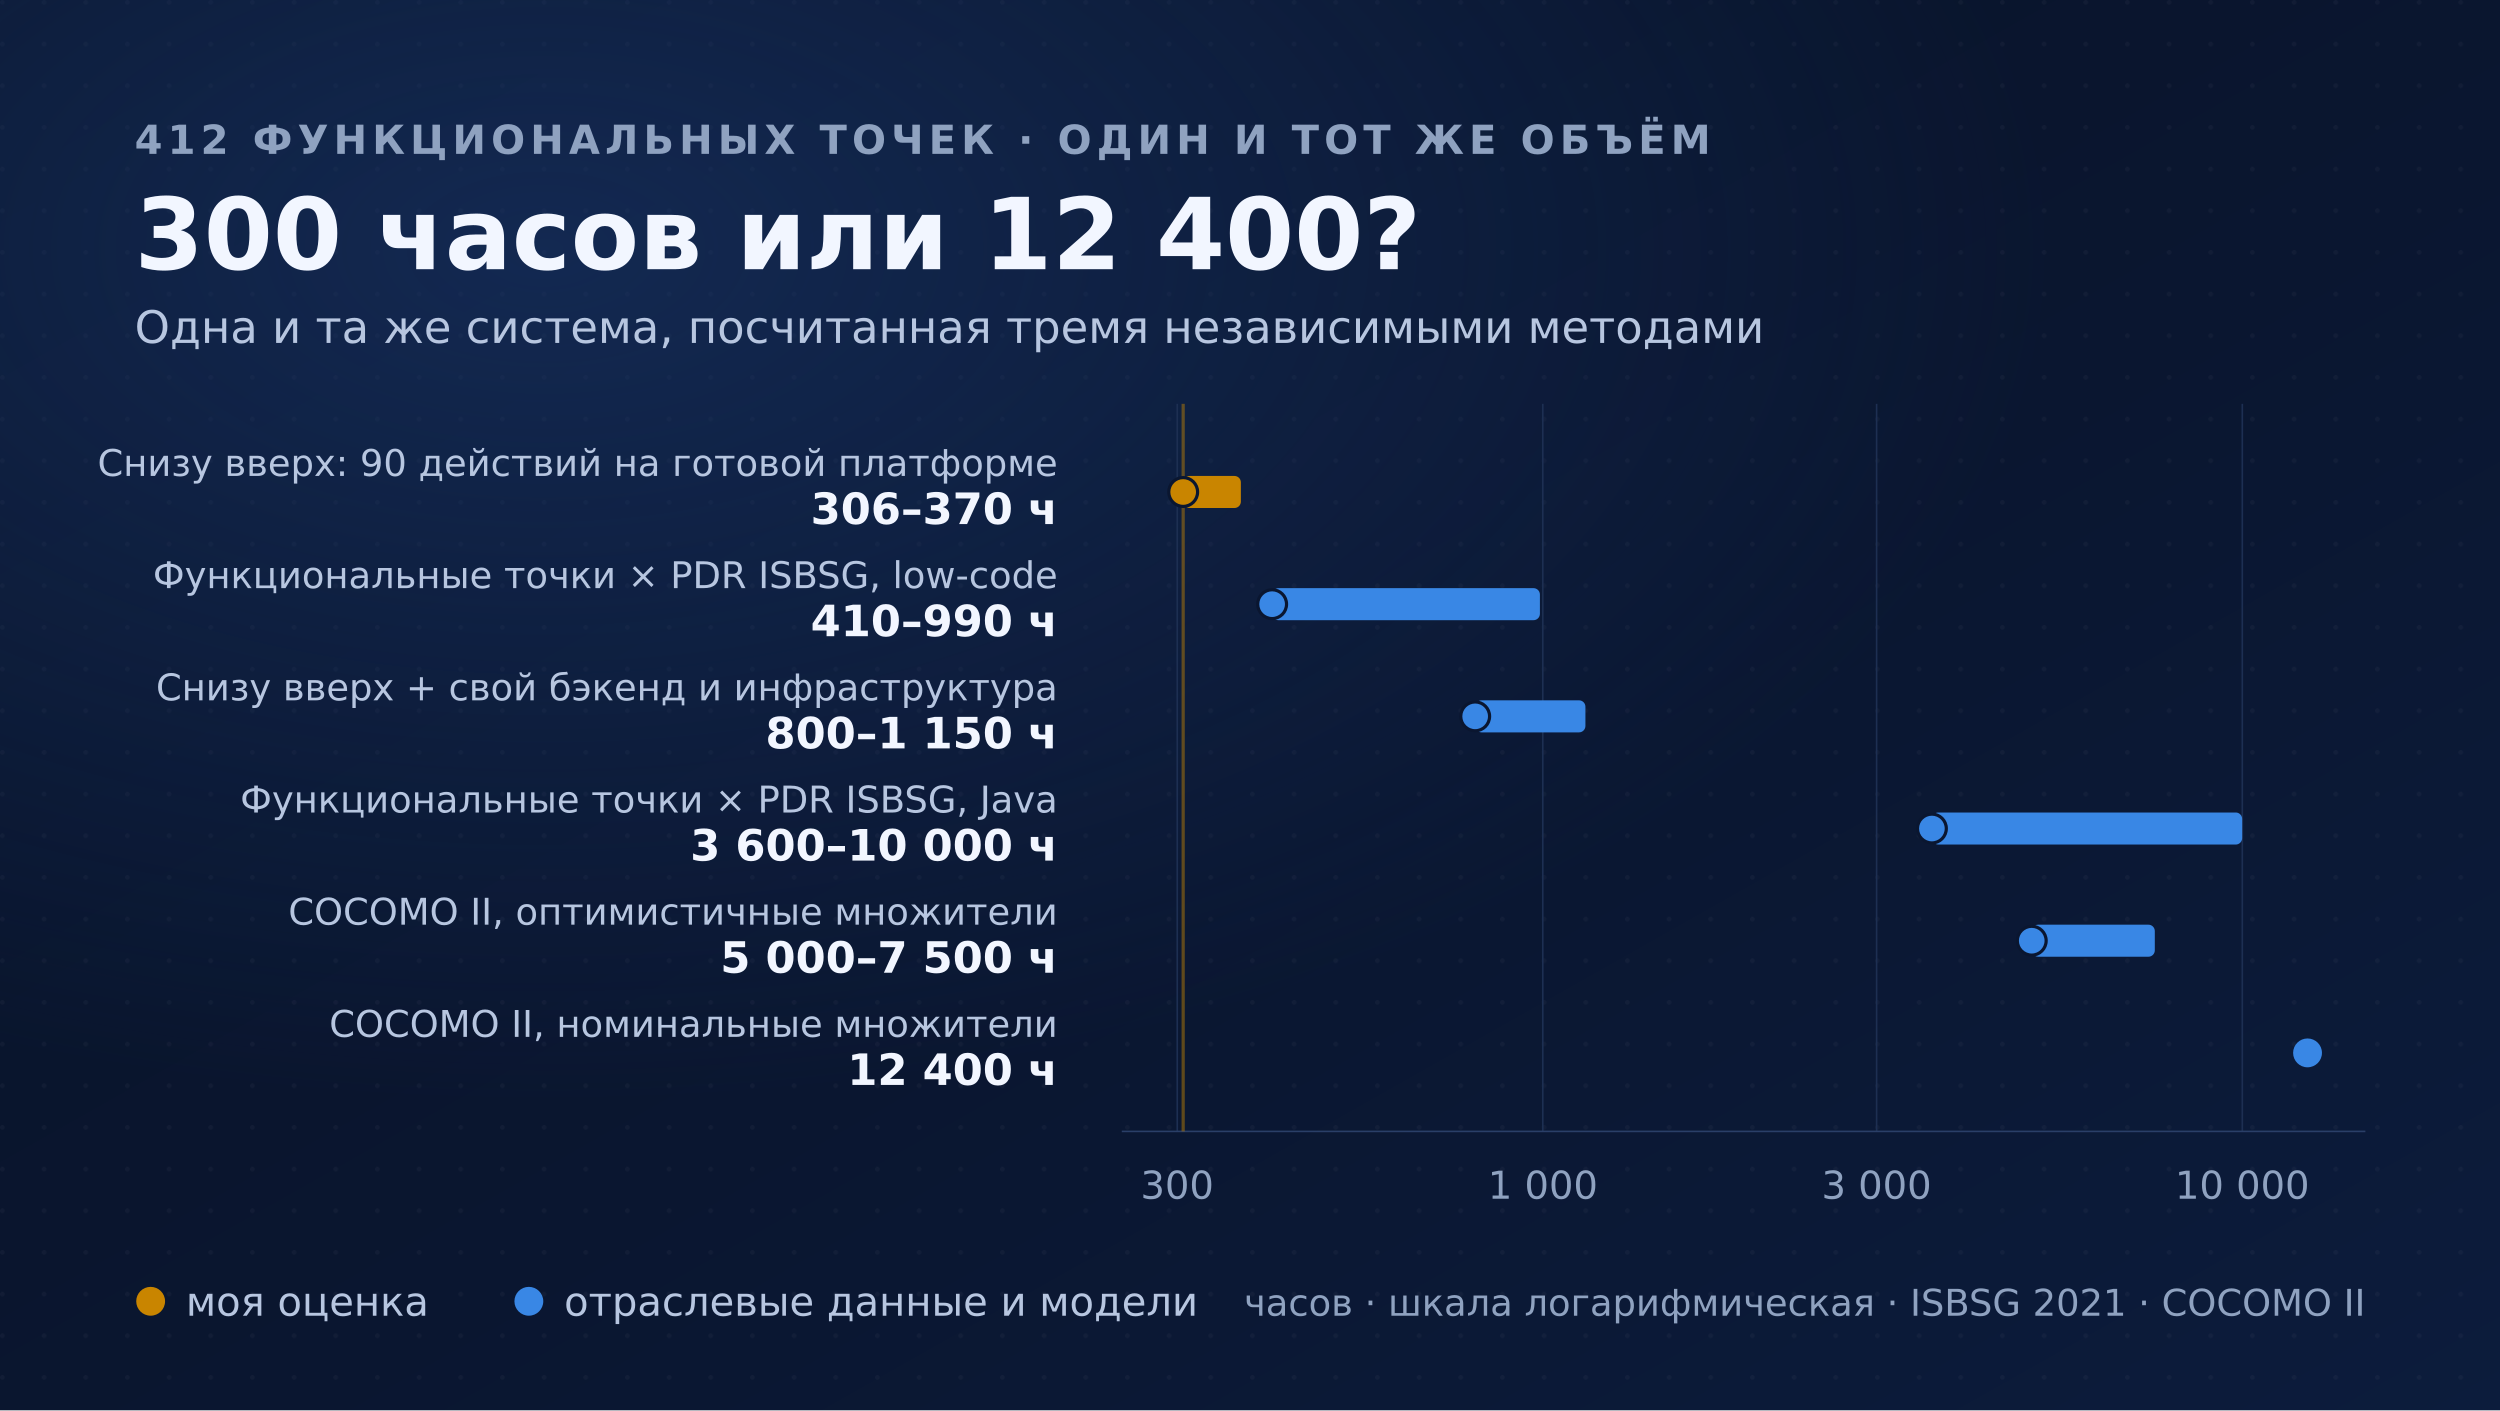
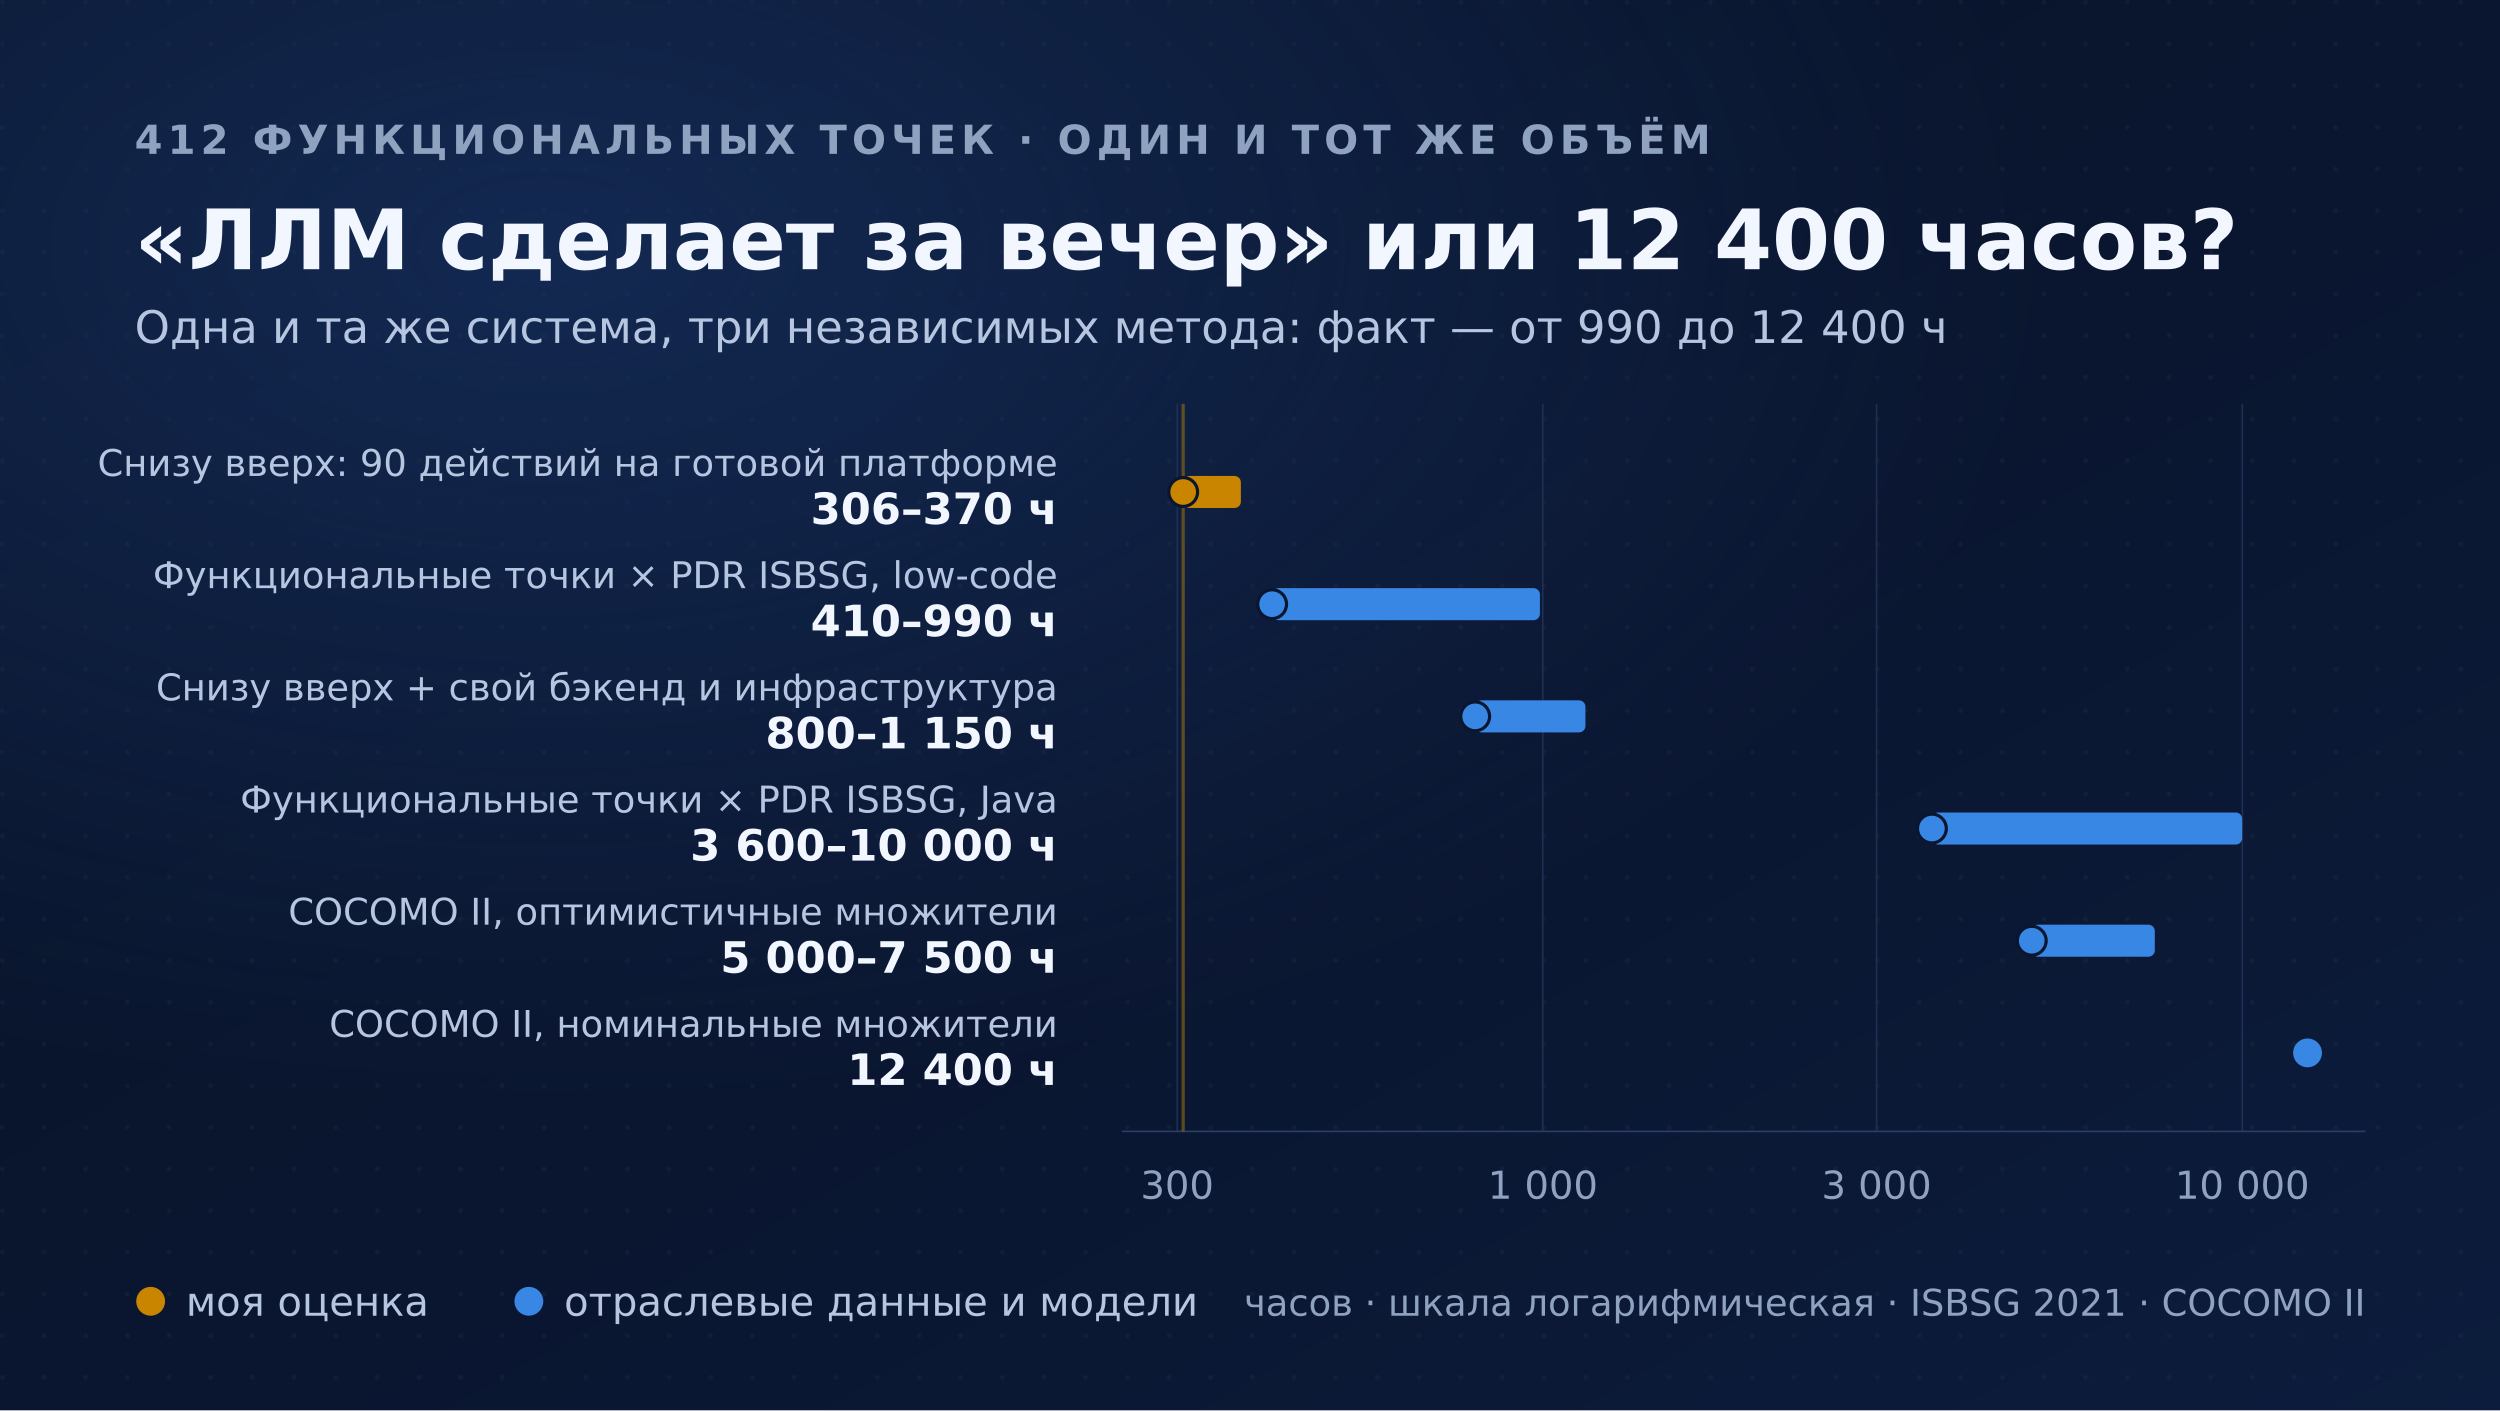
<svg xmlns="http://www.w3.org/2000/svg" width="1560" height="880" viewBox="0 0 1560 880">
  <defs>
    <linearGradient id="bg" x1="0" y1="0" x2="1" y2="1">
      <stop offset="0" stop-color="#081226" />
      <stop offset="0.55" stop-color="#0a1630" />
      <stop offset="1" stop-color="#0c1c3c" />
    </linearGradient>
    <radialGradient id="glow" cx="0.22" cy="0.18" r="0.6">
      <stop offset="0" stop-color="#1b3a72" stop-opacity="0.55" />
      <stop offset="1" stop-color="#1b3a72" stop-opacity="0" />
    </radialGradient>
    <pattern id="dots" width="26" height="26" patternUnits="userSpaceOnUse">
      <circle cx="1.5" cy="1.5" r="1.5" fill="#ffffff" fill-opacity="0.035" />
    </pattern>
  </defs>
  <rect width="1560" height="880" fill="url(#bg)" />
  <rect width="1560" height="880" fill="url(#dots)" />
  <rect width="1560" height="880" fill="url(#glow)" />
  <text x="84" y="96" font-family="DejaVu Sans, sans-serif" font-size="25" font-weight="700" fill="#8fa2c0" text-anchor="start" letter-spacing="3.2">412 ФУНКЦИОНАЛЬНЫХ ТОЧЕК · ОДИН И ТОТ ЖЕ ОБЪЁМ</text>
-   <text x="84" y="168" font-family="DejaVu Sans, sans-serif" font-size="62" font-weight="700" fill="#f2f6ff" text-anchor="start">300 часов или 12 400?</text>
-   <text x="84" y="214" font-family="DejaVu Sans, sans-serif" font-size="28" font-weight="400" fill="#b7c6e0" text-anchor="start">Одна и та же система, посчитанная тремя независимыми методами</text>
+   <text x="84" y="168" font-family="DejaVu Sans, sans-serif" font-size="52" font-weight="700" fill="#f2f6ff" text-anchor="start">«ЛЛМ сделает за вечер» или 12 400 часов?</text>
+   <text x="84" y="214" font-family="DejaVu Sans, sans-serif" font-size="28" font-weight="400" fill="#b7c6e0" text-anchor="start">Одна и та же система, три независимых метода: факт — от 990 до 12 400 ч</text>
  <line x1="734.6" y1="252" x2="734.6" y2="706" stroke="#1d2f52" stroke-width="1" />
  <line x1="962.7" y1="252" x2="962.7" y2="706" stroke="#1d2f52" stroke-width="1" />
  <line x1="1171.0" y1="252" x2="1171.0" y2="706" stroke="#1d2f52" stroke-width="1" />
  <line x1="1399.2" y1="252" x2="1399.2" y2="706" stroke="#1d2f52" stroke-width="1" />
  <line x1="700" y1="706" x2="1476" y2="706" stroke="#2a3f68" stroke-width="1" />
  <line x1="738.3" y1="252" x2="738.3" y2="706" stroke="#c98500" stroke-width="2" stroke-opacity="0.45" />
  <text x="660" y="297" font-family="DejaVu Sans, sans-serif" font-size="23" font-weight="400" fill="#b7c6e0" text-anchor="end">Снизу вверх: 90 действий на готовой платформе</text>
  <text x="660" y="327" font-family="DejaVu Sans, sans-serif" font-size="27" font-weight="700" fill="#f2f6ff" text-anchor="end">306–370 ч</text>
  <rect x="738.3" y="297" width="36.0" height="20" rx="4" fill="#c98500" />
  <circle cx="738.3" cy="307" r="9" fill="#c98500" stroke="#0a1630" stroke-width="2" />
  <text x="660" y="367" font-family="DejaVu Sans, sans-serif" font-size="23" font-weight="400" fill="#b7c6e0" text-anchor="end">Функциональные точки × PDR ISBSG, low-code</text>
  <text x="660" y="397" font-family="DejaVu Sans, sans-serif" font-size="27" font-weight="700" fill="#f2f6ff" text-anchor="end">410–990 ч</text>
  <rect x="793.8" y="367" width="167.1" height="20" rx="4" fill="#3987e5" />
  <circle cx="793.8" cy="377" r="9" fill="#3987e5" stroke="#0a1630" stroke-width="2" />
  <text x="660" y="437" font-family="DejaVu Sans, sans-serif" font-size="23" font-weight="400" fill="#b7c6e0" text-anchor="end">Снизу вверх + свой бэкенд и инфраструктура</text>
  <text x="660" y="467" font-family="DejaVu Sans, sans-serif" font-size="27" font-weight="700" fill="#f2f6ff" text-anchor="end">800–1 150 ч</text>
  <rect x="920.5" y="437" width="68.8" height="20" rx="4" fill="#3987e5" />
  <circle cx="920.5" cy="447" r="9" fill="#3987e5" stroke="#0a1630" stroke-width="2" />
  <text x="660" y="507" font-family="DejaVu Sans, sans-serif" font-size="23" font-weight="400" fill="#b7c6e0" text-anchor="end">Функциональные точки × PDR ISBSG, Java</text>
  <text x="660" y="537" font-family="DejaVu Sans, sans-serif" font-size="27" font-weight="700" fill="#f2f6ff" text-anchor="end">3 600–10 000 ч</text>
  <rect x="1205.5" y="507" width="193.6" height="20" rx="4" fill="#3987e5" />
  <circle cx="1205.5" cy="517" r="9" fill="#3987e5" stroke="#0a1630" stroke-width="2" />
  <text x="660" y="577" font-family="DejaVu Sans, sans-serif" font-size="23" font-weight="400" fill="#b7c6e0" text-anchor="end">COCOMO II, оптимистичные множители</text>
  <text x="660" y="607" font-family="DejaVu Sans, sans-serif" font-size="27" font-weight="700" fill="#f2f6ff" text-anchor="end">5 000–7 500 ч</text>
  <rect x="1267.8" y="577" width="76.8" height="20" rx="4" fill="#3987e5" />
  <circle cx="1267.8" cy="587" r="9" fill="#3987e5" stroke="#0a1630" stroke-width="2" />
  <text x="660" y="647" font-family="DejaVu Sans, sans-serif" font-size="23" font-weight="400" fill="#b7c6e0" text-anchor="end">COCOMO II, номинальные множители</text>
  <text x="660" y="677" font-family="DejaVu Sans, sans-serif" font-size="27" font-weight="700" fill="#f2f6ff" text-anchor="end">12 400 ч</text>
  <circle cx="1439.9" cy="657" r="9" fill="#3987e5" />
  <text x="734.555" y="748" font-family="DejaVu Sans, sans-serif" font-size="24" font-weight="400" fill="#8fa2c0" text-anchor="middle">300</text>
  <text x="962.744" y="748" font-family="DejaVu Sans, sans-serif" font-size="24" font-weight="400" fill="#8fa2c0" text-anchor="middle">1 000</text>
  <text x="1170.964" y="748" font-family="DejaVu Sans, sans-serif" font-size="24" font-weight="400" fill="#8fa2c0" text-anchor="middle">3 000</text>
  <text x="1399.152" y="748" font-family="DejaVu Sans, sans-serif" font-size="24" font-weight="400" fill="#8fa2c0" text-anchor="middle">10 000</text>
  <circle cx="94" cy="812" r="9" fill="#c98500" />
  <text x="116" y="821" font-family="DejaVu Sans, sans-serif" font-size="25" font-weight="400" fill="#b7c6e0" text-anchor="start">моя оценка</text>
  <circle cx="330" cy="812" r="9" fill="#3987e5" />
  <text x="352" y="821" font-family="DejaVu Sans, sans-serif" font-size="25" font-weight="400" fill="#b7c6e0" text-anchor="start">отраслевые данные и модели</text>
  <text x="1476" y="821" font-family="DejaVu Sans, sans-serif" font-size="23" font-weight="400" fill="#8fa2c0" text-anchor="end">часов · шкала логарифмическая · ISBSG 2021 · COCOMO II</text>
</svg>
